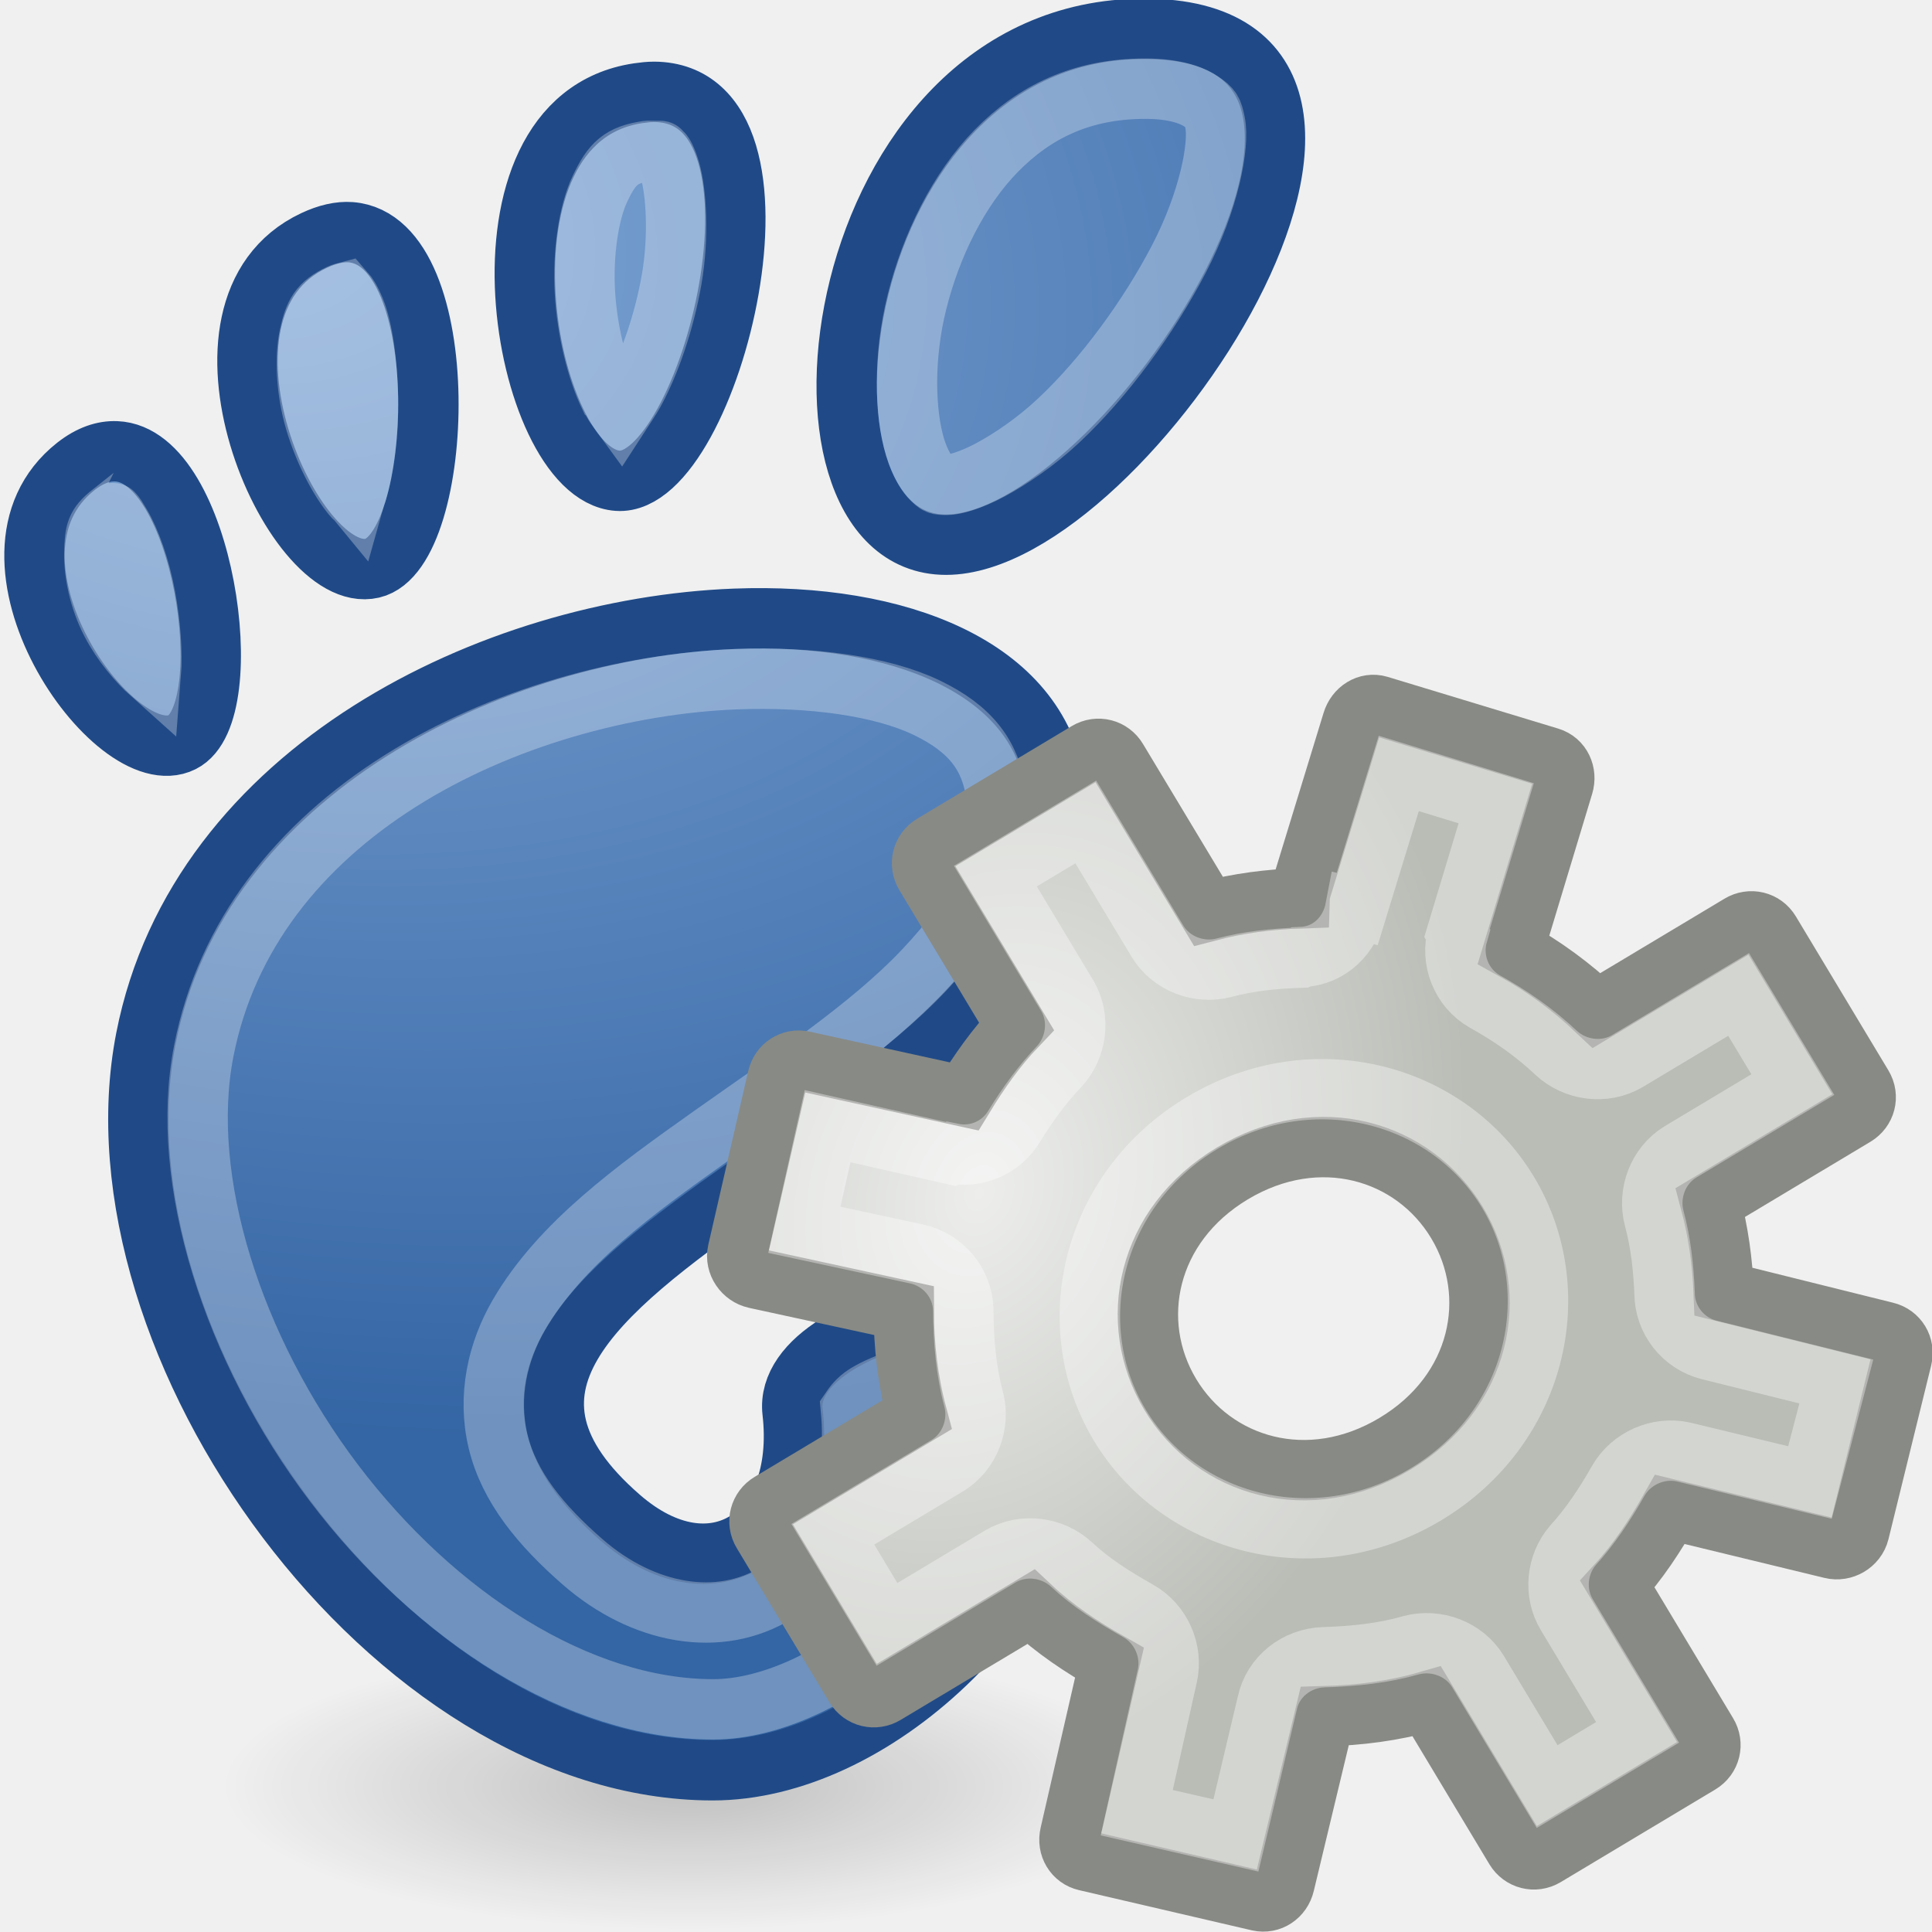
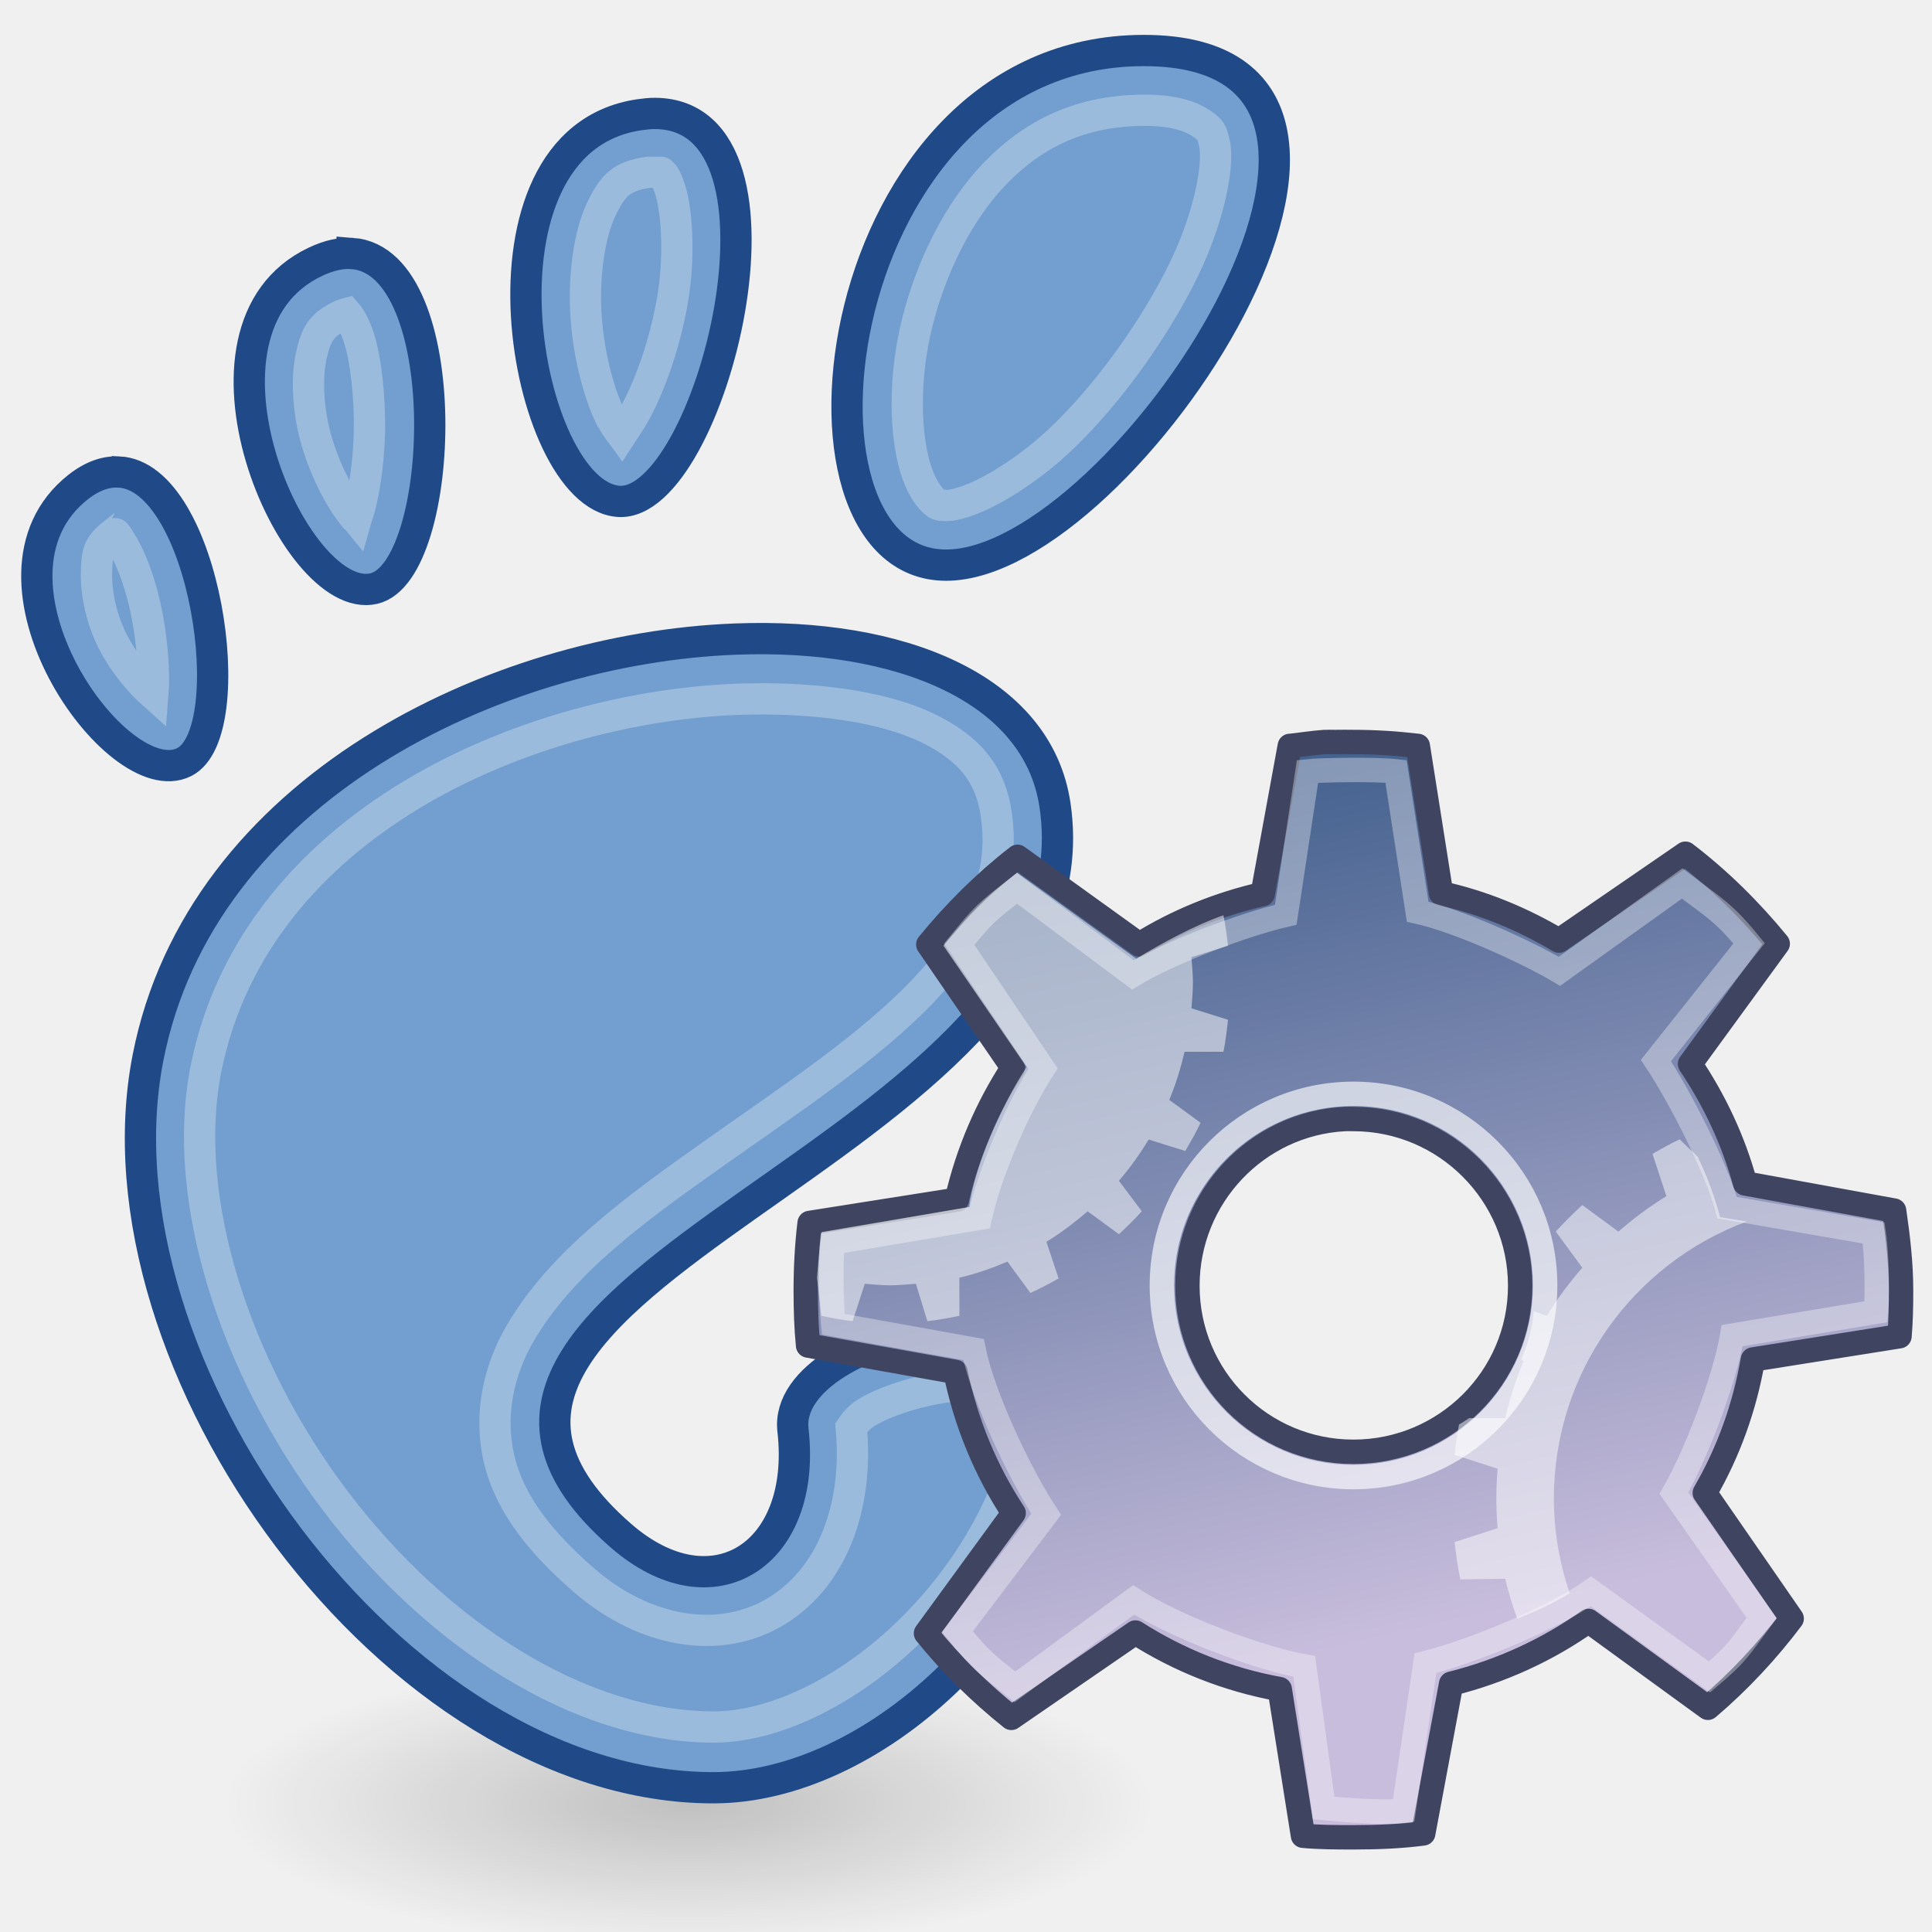
- <svg xmlns="http://www.w3.org/2000/svg" xmlns:xlink="http://www.w3.org/1999/xlink" width="32" height="32" id="svg11300" version="1.0">
+ <svg xmlns="http://www.w3.org/2000/svg" xmlns:xlink="http://www.w3.org/1999/xlink" width="48" height="48" id="svg11300" version="1.0">
  <defs id="defs3">
    <linearGradient id="linearGradient8700">
      <stop style="stop-color:#000000;stop-opacity:1;" offset="0" id="stop8702" />
      <stop style="stop-color:#000000;stop-opacity:0;" offset="1" id="stop8704" />
    </linearGradient>
-     <linearGradient id="linearGradient4362">
-       <stop style="stop-color:#83a9d8;stop-opacity:1;" offset="0" id="stop4364" />
-       <stop style="stop-color:#3465a4;stop-opacity:1;" offset="1" id="stop4366" />
+     <radialGradient xlink:href="#linearGradient8700" id="radialGradient8706" cx="-3.875" cy="35.438" fx="-3.875" fy="35.438" r="8" gradientTransform="matrix(1,0,0,0.3671875,0,22.42529)" gradientUnits="userSpaceOnUse" />
+     <linearGradient xlink:href="#aigrd1" id="linearGradient3773" gradientUnits="userSpaceOnUse" gradientTransform="matrix(0.200685,0,0,0.200685,-54.33576,-1.050787)" x1="99.777" y1="15.424" x2="153" y2="248.631" />
+     <linearGradient id="aigrd1" gradientUnits="userSpaceOnUse" x1="99.777" y1="15.424" x2="153" y2="248.631">
+       <stop offset="0" style="stop-color:#184375" id="stop53300" />
+       <stop offset="1" style="stop-color:#C8BDDC" id="stop53302" />
    </linearGradient>
-     <linearGradient id="linearGradient8440">
-       <stop style="stop-color:#edeeec;stop-opacity:1;" offset="0" id="stop8442" />
-       <stop style="stop-color:#babdb6;stop-opacity:1;" offset="1" id="stop8444" />
-     </linearGradient>
-     <radialGradient xlink:href="#linearGradient4362" id="radialGradient7917" gradientUnits="userSpaceOnUse" gradientTransform="matrix(-0.4145162,1.469551,-2.046931,-0.5788028,31.56793,58.95881)" cx="-30.094" cy="19.634" fx="-30.094" fy="19.634" r="12.989" />
-     <radialGradient xlink:href="#linearGradient8700" id="radialGradient8706" cx="-3.875" cy="35.438" fx="-3.875" fy="35.438" r="8" gradientTransform="matrix(1,0,0,0.3671875,0,22.42529)" gradientUnits="userSpaceOnUse" />
-     <linearGradient y2="39.999" x2="25.058" y1="47.028" x1="25.058" gradientUnits="userSpaceOnUse" id="linearGradient8388" xlink:href="#linearGradient3702" />
-     <radialGradient r="2.5" fy="43.5" fx="4.993" cy="43.5" cx="4.993" gradientTransform="matrix(2.003784,0,0,1.4,-20.01187,-104.4)" gradientUnits="userSpaceOnUse" id="radialGradient8386" xlink:href="#linearGradient3688" />
-     <radialGradient r="2.5" fy="43.5" fx="4.993" cy="43.5" cx="4.993" gradientTransform="matrix(2.003784,0,0,1.4,27.98813,-17.4)" gradientUnits="userSpaceOnUse" id="radialGradient8384" xlink:href="#linearGradient3688" />
-     <radialGradient r="38.159" fy="7.268" fx="8.144" cy="7.268" cx="8.144" gradientTransform="matrix(0.9767883,0,0,1.029108,3.315628,0.9781569)" gradientUnits="userSpaceOnUse" id="radialGradient8382" xlink:href="#linearGradient15662" />
-     <radialGradient r="37.752" fy="3.756" fx="8.824" cy="3.756" cx="8.824" gradientTransform="matrix(0.9988117,0,0,1.05194,2.801671,0.4602236)" gradientUnits="userSpaceOnUse" id="radialGradient8380" xlink:href="#linearGradient269" />
-     <radialGradient r="86.708" fy="35.737" fx="33.967" cy="35.737" cx="33.967" gradientTransform="matrix(0.9907871,0,0,1.06046,-0.6576517,-0.1982243)" gradientUnits="userSpaceOnUse" id="radialGradient8378" xlink:href="#linearGradient259" />
-     <linearGradient y2="38.07" x2="34.17" y1="36.921" x1="33.396" gradientTransform="matrix(-2.48131e-2,-0.756771,0.756567,-2.481981e-2,8.221918,36.1682)" gradientUnits="userSpaceOnUse" id="linearGradient8376" xlink:href="#linearGradient2251" />
-     <radialGradient r="37.752" fy="2.367" fx="31.863" cy="2.367" cx="31.863" gradientTransform="matrix(0.331735,0,0,0.353831,20.10526,9.5823)" gradientUnits="userSpaceOnUse" id="radialGradient8374" xlink:href="#linearGradient269" />
-     <radialGradient r="86.708" fy="14.937" fx="30.654" cy="14.937" cx="30.654" gradientTransform="matrix(0.148355,1.009137e-2,-1.104438e-2,0.162365,25.06011,12.81706)" gradientUnits="userSpaceOnUse" id="radialGradient8372" xlink:href="#linearGradient259" />
-     <radialGradient r="4.293" fy="12.989" fx="37.03" cy="12.989" cx="37.03" gradientTransform="matrix(1.744653,0,0,1.283833,-26.58256,-3.478359)" gradientUnits="userSpaceOnUse" id="radialGradient8370" xlink:href="#linearGradient4790" />
-     <linearGradient id="linearGradient3702">
-       <stop style="stop-color:black;stop-opacity:0;" offset="0" id="stop3704" />
-       <stop id="stop3710" offset="0.5" style="stop-color:black;stop-opacity:1;" />
-       <stop style="stop-color:black;stop-opacity:0;" offset="1" id="stop3706" />
-     </linearGradient>
-     <linearGradient id="linearGradient3688">
-       <stop style="stop-color:black;stop-opacity:1;" offset="0" id="stop3690" />
-       <stop style="stop-color:black;stop-opacity:0;" offset="1" id="stop3692" />
-     </linearGradient>
-     <linearGradient id="linearGradient4790">
-       <stop style="stop-color:#000000;stop-opacity:1;" offset="0" id="stop4792" />
-       <stop style="stop-color:#000000;stop-opacity:0;" offset="1" id="stop4794" />
-     </linearGradient>
-     <linearGradient id="linearGradient2251">
-       <stop style="stop-color:#ffffff;stop-opacity:1;" offset="0" id="stop2253" />
-       <stop style="stop-color:#ffffff;stop-opacity:0;" offset="1" id="stop2255" />
-     </linearGradient>
-     <linearGradient id="linearGradient15662">
-       <stop id="stop15664" offset="0" style="stop-color:#ffffff;stop-opacity:1;" />
-       <stop id="stop15666" offset="1" style="stop-color:#f8f8f8;stop-opacity:1;" />
-     </linearGradient>
-     <linearGradient id="linearGradient269">
-       <stop id="stop270" offset="0" style="stop-color:#a3a3a3;stop-opacity:1;" />
-       <stop id="stop271" offset="1" style="stop-color:#8a8a8a;stop-opacity:1;" />
-     </linearGradient>
-     <linearGradient id="linearGradient259">
-       <stop id="stop260" offset="0" style="stop-color:#fafafa;stop-opacity:1;" />
-       <stop id="stop261" offset="1" style="stop-color:#bbbbbb;stop-opacity:1;" />
-     </linearGradient>
-     <linearGradient id="linearGradient3990">
-       <stop id="stop3992" offset="0" style="stop-color:#6795cf;stop-opacity:1;" />
-       <stop id="stop3994" offset="1" style="stop-color:#3465a4;stop-opacity:1;" />
-     </linearGradient>
-     <radialGradient xlink:href="#linearGradient8440" id="radialGradient8125" gradientUnits="userSpaceOnUse" gradientTransform="matrix(0.4981385,0.171671,-0.2258424,0.649465,-9.709778,3.372504)" cx="56.704" cy="10.241" fx="56.704" fy="10.241" r="14.75" />
-     <radialGradient xlink:href="#linearGradient3990" id="radialGradient8129" gradientUnits="userSpaceOnUse" gradientTransform="matrix(8.7606339e-2,1.31438,-1.700909,0.1161372,65.81741,67.54745)" cx="-45.67" cy="10.424" fx="-45.67" fy="10.424" r="13.104" />
  </defs>
-   <g id="layer1">
-     <path style="opacity:0.2;fill:url(#radialGradient8706);fill-opacity:1;stroke:none" id="path8698" d="M 4.125,35.438 A 8,2.938 0 1 1 -11.875,35.438 A 8,2.938 0 1 1 4.125,35.438 z" transform="matrix(0.9649971,0,0,0.8110667,15.13408,0.8431492)" />
-     <path d="M 18.952,0.477 C 13.699,0.477 12.714,9.022 15.669,9.022 C 18.623,9.022 24.205,0.477 18.952,0.477 z M 10.831,1.521 C 10.748,1.521 10.663,1.531 10.571,1.544 C 7.615,1.983 8.657,7.853 10.231,7.963 C 11.755,8.069 13.417,1.532 10.831,1.521 z M 5.807,3.846 C 5.626,3.833 5.423,3.879 5.2,3.984 C 2.824,5.104 4.836,9.722 6.167,9.411 C 7.375,9.13 7.553,3.977 5.807,3.846 z M 1.924,7.475 C 1.717,7.467 1.494,7.539 1.256,7.726 C -0.646,9.228 1.899,12.855 3.018,12.292 C 3.997,11.8 3.37,7.53 1.924,7.475 z M 12.166,10.249 C 8.182,10.404 3.289,12.743 2.417,17.201 C 1.424,22.28 6.502,29.321 11.805,29.321 C 14.415,29.321 17.428,26.633 17.991,23.223 C 18.421,20.623 12.929,21.663 13.127,23.383 C 13.363,25.445 11.799,26.466 10.271,25.136 C 5.405,20.904 18.329,18.79 17.477,13.009 C 17.19,11.059 14.891,10.144 12.166,10.249 z" id="path8" style="fill:url(#radialGradient7917);fill-opacity:1;stroke:#204a87;stroke-width:1;stroke-opacity:1" />
-     <path style="fill:none;stroke:#ffffff;stroke-width:1;stroke-miterlimit:4;stroke-opacity:0.292;stroke-dasharray:none" id="path8152" d="M 18.969,1.469 C 17.911,1.469 17.131,1.856 16.5,2.5 C 15.872,3.141 15.418,4.076 15.188,5 C 14.958,5.918 14.988,6.848 15.156,7.406 C 15.242,7.69 15.366,7.87 15.438,7.938 C 15.526,8.022 15.522,8.031 15.688,8.031 C 15.802,8.031 16.075,7.959 16.406,7.781 C 16.737,7.603 17.153,7.323 17.531,6.969 C 18.293,6.256 19.034,5.239 19.531,4.281 C 20.025,3.329 20.202,2.396 20.125,2.031 C 20.083,1.831 20.067,1.796 19.906,1.688 C 19.765,1.591 19.492,1.469 18.969,1.469 z M 10.719,2.5 C 10.285,2.564 10.136,2.707 9.938,3.125 C 9.75,3.518 9.65,4.201 9.688,4.844 C 9.725,5.488 9.891,6.138 10.094,6.562 C 10.105,6.572 10.116,6.582 10.125,6.594 C 10.151,6.682 10.217,6.756 10.281,6.844 C 10.349,6.739 10.442,6.606 10.5,6.5 C 10.758,6.031 11.002,5.335 11.125,4.625 C 11.247,3.922 11.204,3.178 11.094,2.812 C 11.038,2.628 10.99,2.55 10.969,2.531 C 10.936,2.502 10.934,2.499 10.938,2.5 C 10.941,2.501 10.916,2.5 10.844,2.5 C 10.757,2.5 10.747,2.496 10.719,2.5 z M 5.719,4.844 C 5.704,4.848 5.672,4.853 5.625,4.875 C 5.29,5.033 5.204,5.195 5.125,5.562 C 5.048,5.922 5.072,6.472 5.219,6.969 C 5.366,7.47 5.619,7.949 5.844,8.219 C 5.861,8.241 5.86,8.232 5.875,8.25 C 5.884,8.218 5.891,8.191 5.906,8.156 C 6.023,7.775 6.103,7.172 6.094,6.594 C 6.085,6.015 6.006,5.44 5.875,5.125 C 5.804,4.953 5.742,4.87 5.719,4.844 z M 1.844,8.5 C 1.591,8.7 1.57,8.809 1.562,9.156 C 1.555,9.482 1.642,9.925 1.844,10.312 C 2.022,10.655 2.287,10.966 2.5,11.156 C 2.526,10.831 2.491,10.328 2.406,9.875 C 2.316,9.393 2.158,8.955 2,8.688 C 1.932,8.573 1.907,8.532 1.875,8.5 C 1.872,8.497 1.846,8.502 1.844,8.5 z M 12.188,11.25 C 10.367,11.321 8.288,11.885 6.625,12.938 C 4.96,13.991 3.75,15.488 3.375,17.406 C 2.957,19.541 3.853,22.346 5.531,24.562 C 7.21,26.779 9.59,28.312 11.812,28.312 C 12.778,28.313 13.965,27.757 14.969,26.812 C 15.973,25.868 16.79,24.556 17.031,23.094 C 17.062,22.906 17.054,22.86 17.062,22.875 C 17.071,22.89 17.032,22.848 16.906,22.781 C 16.75,22.698 16.255,22.598 15.75,22.656 C 15.235,22.716 14.649,22.904 14.344,23.094 C 14.196,23.186 14.125,23.299 14.094,23.344 C 14.212,24.605 13.807,25.792 12.875,26.375 C 11.913,26.977 10.646,26.736 9.656,25.875 C 8.956,25.266 8.43,24.626 8.25,23.875 C 8.071,23.127 8.243,22.385 8.594,21.781 C 9.282,20.598 10.514,19.71 11.781,18.812 C 13.051,17.913 14.408,17.022 15.312,16.062 C 16.223,15.096 16.66,14.24 16.5,13.156 C 16.407,12.522 16.091,12.077 15.344,11.719 C 14.605,11.365 13.436,11.202 12.188,11.25 z" />
-     <path style="fill:url(#radialGradient8125);fill-opacity:1;fill-rule:evenodd;stroke:#888a85;stroke-width:1;stroke-linecap:butt;stroke-linejoin:miter;stroke-miterlimit:4;stroke-opacity:1;stroke-dasharray:none;stroke-dashoffset:0" d="M 15.449,13.989 C 15.272,14.095 15.222,14.314 15.324,14.485 L 16.835,16.997 C 16.498,17.351 16.217,17.752 15.968,18.16 L 13.306,17.576 C 13.111,17.533 12.923,17.656 12.879,17.857 L 12.219,20.729 C 12.174,20.93 12.316,21.13 12.511,21.173 L 14.969,21.707 C 14.97,22.283 15.035,22.864 15.187,23.434 L 12.757,24.89 C 12.586,24.992 12.526,25.209 12.632,25.385 L 14.165,27.935 C 14.271,28.111 14.49,28.161 14.661,28.058 L 17.073,26.613 C 17.469,26.984 17.913,27.279 18.376,27.541 L 17.724,30.383 C 17.677,30.584 17.792,30.776 17.987,30.82 L 20.846,31.485 C 21.041,31.529 21.227,31.404 21.274,31.204 L 21.941,28.426 C 22.506,28.41 23.076,28.341 23.632,28.181 L 25.098,30.621 C 25.201,30.791 25.418,30.85 25.595,30.744 L 28.153,29.211 C 28.33,29.105 28.38,28.886 28.277,28.716 L 26.789,26.239 C 27.135,25.861 27.412,25.436 27.659,25 L 30.336,25.649 C 30.53,25.697 30.743,25.576 30.793,25.376 L 31.5,22.5 C 31.549,22.3 31.431,22.11 31.237,22.063 L 28.549,21.395 C 28.529,20.903 28.461,20.402 28.331,19.916 L 30.724,18.482 C 30.896,18.379 30.955,18.163 30.849,17.986 L 29.317,15.437 C 29.211,15.26 28.991,15.211 28.82,15.314 L 26.445,16.737 C 26.025,16.34 25.565,16.003 25.069,15.729 L 25.892,13.006 C 25.952,12.809 25.857,12.605 25.666,12.547 L 22.84,11.69 C 22.649,11.633 22.461,11.756 22.401,11.953 L 21.537,14.774 C 21.527,14.808 21.527,14.846 21.526,14.879 C 21.023,14.896 20.51,14.961 20.014,15.092 L 18.503,12.58 C 18.401,12.409 18.184,12.35 18.007,12.456 L 15.449,13.989 z M 20.413,19.435 C 21.841,18.58 23.413,19.052 24.134,20.252 C 24.855,21.451 24.533,23.059 23.105,23.914 C 21.677,24.77 20.105,24.298 19.384,23.098 C 18.663,21.899 18.985,20.291 20.413,19.435 z" id="path2212" />
-     <path style="fill:none;stroke:#ffffff;stroke-width:1.469;stroke-linecap:butt;stroke-linejoin:miter;stroke-miterlimit:4;stroke-opacity:0.369;stroke-dasharray:none;stroke-dashoffset:0" id="path3195" d="M 61,3.75 L 61,7.156 C 60.995,7.789 60.546,8.357 59.938,8.531 C 59.387,8.684 58.816,8.921 58.25,9.219 C 57.714,9.499 57.069,9.411 56.625,9 C 56.615,9 56.604,9 56.594,9 L 54.375,6.875 L 52.594,8.75 L 54.625,10.656 C 55.106,11.105 55.227,11.832 54.906,12.406 C 54.522,13.051 54.198,13.718 54,14.406 C 53.825,15.015 53.258,15.463 52.625,15.469 L 49.375,15.469 L 49.375,18.031 L 52.594,18.031 C 53.227,18.037 53.794,18.485 53.969,19.094 C 54.141,19.703 54.427,20.279 54.781,20.906 C 55.088,21.456 54.999,22.171 54.562,22.625 L 52.219,25.094 L 54,26.812 L 56.312,24.438 C 56.761,23.956 57.488,23.866 58.062,24.188 C 58.714,24.553 59.366,24.854 60.031,25.031 C 60.64,25.206 61.088,25.773 61.094,26.406 L 61.094,29.688 L 63.656,29.688 L 63.656,26.344 C 63.654,25.725 64.069,25.163 64.656,24.969 C 65.228,24.797 65.818,24.522 66.406,24.188 C 66.956,23.88 67.671,23.97 68.125,24.406 L 70.375,26.625 L 72.188,24.844 L 69.938,22.594 C 69.474,22.131 69.384,21.406 69.719,20.844 C 70.026,20.28 70.269,19.744 70.438,19.156 C 70.612,18.548 71.179,18.099 71.812,18.094 L 75,18.094 L 75,15.531 L 71.844,15.531 C 71.211,15.526 70.643,15.077 70.469,14.469 C 70.274,13.771 69.984,13.123 69.625,12.5 C 69.304,11.926 69.425,11.199 69.906,10.75 C 69.906,10.74 69.906,10.729 69.906,10.719 L 72.344,8.5 L 70.688,6.656 L 68.125,8.969 L 68.094,8.938 C 67.657,9.429 66.964,9.601 66.375,9.281 C 66.365,9.282 66.354,9.282 66.344,9.281 C 65.77,8.961 65.218,8.703 64.625,8.531 C 64.016,8.357 63.568,7.789 63.562,7.156 L 63.562,3.75 L 61,3.75 z M 62.219,11.5 C 65.374,11.5 67.719,13.957 67.719,16.781 C 67.719,19.605 65.374,22.062 62.219,22.062 C 59.064,22.063 56.719,19.605 56.719,16.781 C 56.719,13.957 59.064,11.5 62.219,11.5 z" transform="matrix(0.584648,-0.3503478,0.3502422,0.5826649,-20.49094,33.69731)" />
+   <g id="layer1" transform="translate(0,16)">
+     <path style="opacity:0.2;fill:url(#radialGradient8706);fill-opacity:1;stroke:none" id="path8698" d="m 4.125,35.438 a 8,2.938 0 1 1 -16,0 8,2.938 0 1 1 16,0 z" transform="matrix(1.443993,0,0,1.213656,22.70574,-14.19752)" />
+     <path d="m 28.418,-14.745 c -7.86,0 -9.334,12.786 -4.912,12.786 4.421,0 12.773,-12.786 4.912,-12.786 z m -12.151,1.563 c -0.125,-5.8e-4 -0.251,0.014 -0.389,0.034 -4.423,0.656 -2.865,9.44 -0.509,9.604 2.281,0.159 4.768,-9.623 0.899,-9.638 z m -7.518,3.479 c -0.27,-0.02 -0.575,0.048 -0.909,0.205 -3.555,1.676 -0.544,8.586 1.448,8.121 1.806,-0.421 2.074,-8.132 -0.539,-8.327 z m -5.811,5.429 c -0.309,-0.012 -0.643,0.096 -0.998,0.376 -2.846,2.247 0.961,7.674 2.636,6.832 1.465,-0.737 0.526,-7.126 -1.637,-7.209 z M 18.264,-0.122 C 12.303,0.109 4.981,3.609 3.677,10.28 c -1.487,7.6 6.112,18.136 14.048,18.136 3.904,0 8.413,-4.023 9.255,-9.125 0.643,-3.891 -7.574,-2.335 -7.279,0.24 0.354,3.086 -1.986,4.613 -4.273,2.623 C 8.148,15.822 27.486,12.658 26.212,4.007 25.782,1.089 22.343,-0.281 18.264,-0.122 z" id="path8" style="fill:#729fcf;fill-opacity:1;stroke:#204a87;stroke-width:0.777;stroke-miterlimit:4;stroke-opacity:1;stroke-dasharray:none" />
+     <path style="fill:none;stroke:#ffffff;stroke-width:0.519;stroke-miterlimit:4;stroke-opacity:0.292;stroke-dasharray:none" id="path8152" d="M 18.969,1.469 C 17.911,1.469 17.131,1.856 16.5,2.5 15.872,3.141 15.418,4.076 15.188,5 c -0.229,0.918 -0.199,1.848 -0.031,2.406 0.085,0.284 0.21,0.464 0.281,0.531 0.089,0.085 0.084,0.094 0.25,0.094 0.115,0 0.388,-0.072 0.719,-0.25 0.331,-0.178 0.746,-0.459 1.125,-0.812 0.762,-0.712 1.503,-1.73 2,-2.688 0.494,-0.952 0.671,-1.885 0.594,-2.25 C 20.083,1.831 20.067,1.796 19.906,1.688 19.765,1.591 19.492,1.469 18.969,1.469 z M 10.719,2.5 C 10.285,2.564 10.136,2.707 9.938,3.125 9.75,3.518 9.65,4.201 9.688,4.844 9.725,5.488 9.891,6.138 10.094,6.562 A 0.25,0.25 0 0 1 10.125,6.594 c 0.026,0.088 0.092,0.162 0.156,0.25 C 10.349,6.739 10.442,6.606 10.5,6.5 10.758,6.031 11.002,5.335 11.125,4.625 11.247,3.922 11.204,3.178 11.094,2.812 11.038,2.628 10.99,2.55 10.969,2.531 10.936,2.502 10.934,2.499 10.938,2.5 c 0.003,0.001 -0.022,2.829e-4 -0.094,0 -0.087,-3.434e-4 -0.097,-0.004 -0.125,0 z m -5,2.344 C 5.704,4.848 5.672,4.853 5.625,4.875 5.29,5.033 5.204,5.195 5.125,5.562 c -0.077,0.359 -0.053,0.91 0.094,1.406 0.148,0.502 0.4,0.98 0.625,1.25 0.017,0.022 0.016,0.013 0.031,0.031 0.009,-0.032 0.016,-0.059 0.031,-0.094 C 6.023,7.775 6.103,7.172 6.094,6.594 6.085,6.015 6.006,5.44 5.875,5.125 5.804,4.953 5.742,4.87 5.719,4.844 z M 1.844,8.5 C 1.591,8.7 1.57,8.809 1.562,9.156 1.555,9.482 1.642,9.925 1.844,10.312 2.022,10.655 2.287,10.966 2.5,11.156 2.526,10.831 2.491,10.328 2.406,9.875 2.316,9.393 2.158,8.955 2,8.688 1.932,8.573 1.907,8.532 1.875,8.5 c -0.003,-0.003 -0.029,0.002 -0.031,0 z m 10.344,2.75 c -1.821,0.071 -3.899,0.635 -5.562,1.688 -1.665,1.053 -2.875,2.55 -3.25,4.469 -0.418,2.135 0.478,4.94 2.156,7.156 1.679,2.217 4.059,3.75 6.281,3.75 0.965,1e-6 2.152,-0.555 3.156,-1.5 1.004,-0.945 1.821,-2.257 2.062,-3.719 0.031,-0.188 0.023,-0.233 0.031,-0.219 0.008,0.015 -0.031,-0.027 -0.156,-0.094 -0.156,-0.083 -0.651,-0.183 -1.156,-0.125 -0.515,0.06 -1.101,0.247 -1.406,0.438 -0.148,0.092 -0.219,0.205 -0.25,0.25 0.118,1.261 -0.287,2.448 -1.219,3.031 -0.962,0.602 -2.229,0.361 -3.219,-0.5 -0.701,-0.609 -1.226,-1.249 -1.406,-2 -0.179,-0.748 -0.007,-1.49 0.344,-2.094 0.688,-1.184 1.92,-2.071 3.188,-2.969 1.27,-0.899 2.627,-1.79 3.531,-2.75 0.91,-0.966 1.347,-1.822 1.188,-2.906 -0.093,-0.634 -0.409,-1.079 -1.156,-1.438 C 14.605,11.365 13.436,11.202 12.188,11.25 z" transform="matrix(1.49637,0,0,1.49637,0.05953179,-15.45919)" />
+     <g transform="matrix(0.6066307,0,0,0.6066307,19.14184,1.860718)" id="g3988">
+       <path id="path3243" d="M 22.7,0.947 C 22.226,0.98 21.766,1.053 21.302,1.106 l -0.032,0 -1.112,6.068 C 18.346,7.587 16.641,8.287 15.107,9.239 L 10.119,5.649 C 8.771,6.696 7.544,7.917 6.465,9.239 l 3.463,5.051 c -1.051,1.607 -1.842,3.441 -2.287,5.369 -7.6e-5,0.009 -6.2e-5,0.03 0,0.032 l -6.036,0.953 c -0.11,0.901 -0.159,1.833 -0.159,2.764 0,0.762 0.021,1.513 0.095,2.256 l 6.036,1.08 c 0.429,2.096 1.245,4.054 2.383,5.782 l -3.59,4.924 c 1.028,1.276 2.215,2.438 3.495,3.463 l 5.083,-3.495 c 1.776,1.133 3.76,1.928 5.909,2.319 l 0.953,6.004 c 0.677,0.062 1.372,0.064 2.065,0.064 0.979,-10e-7 1.914,-0.037 2.859,-0.159 l 1.144,-6.131 c 2.041,-0.508 3.958,-1.389 5.623,-2.573 l 4.892,3.558 c 1.269,-1.079 2.429,-2.32 3.431,-3.653 l -3.558,-5.147 c 0.964,-1.664 1.631,-3.5 1.97,-5.464 l 6.004,-0.953 c 0.053,-0.627 0.064,-1.234 0.064,-1.874 0,-1.112 -0.129,-2.203 -0.286,-3.272 l -6.1,-1.112 c -0.478,-1.765 -1.262,-3.412 -2.256,-4.892 L 41.253,9.208 C 40.14,7.847 38.871,6.59 37.472,5.522 l -5.178,3.558 C 30.806,8.2 29.204,7.525 27.465,7.142 L 26.512,1.106 C 25.644,1.004 24.77,0.947 23.875,0.947 c -0.242,1e-8 -0.491,-0.008 -0.731,0 -0.117,0.004 -0.233,-0.007 -0.349,0 -0.032,0.002 -0.064,-0.002 -0.095,0 z M 23.526,16.387 c 0.116,-0.006 0.232,0 0.349,0 3.761,0 6.83,3.07 6.83,6.83 1e-6,3.761 -3.07,6.799 -6.83,6.799 -3.761,1e-6 -6.799,-3.038 -6.799,-6.799 10e-7,-3.643 2.851,-6.648 6.449,-6.83 z" style="color:#000000;fill:url(#linearGradient3773);fill-opacity:1;fill-rule:nonzero;stroke:#3f4561;stroke-width:1;stroke-linecap:round;stroke-linejoin:round;stroke-miterlimit:4;stroke-opacity:1;stroke-dasharray:none;stroke-dashoffset:0;marker:none;visibility:visible;display:inline;overflow:visible" />
+       <path transform="matrix(0.616598,0,0,0.616598,9.38202,8.539674)" d="m 36.239,23.782 c 0,7.029 -5.698,12.728 -12.728,12.728 -7.029,0 -12.728,-5.698 -12.728,-12.728 0,-7.029 5.698,-12.728 12.728,-12.728 7.029,0 12.728,5.698 12.728,12.728 z" id="path3283" style="opacity:0.648;color:#000000;fill:none;stroke:#ffffff;stroke-width:1.622;stroke-linecap:butt;stroke-linejoin:miter;stroke-miterlimit:4;stroke-opacity:1;stroke-dasharray:none;stroke-dashoffset:0;marker:none;visibility:visible;display:inline;overflow:visible" />
+       <path style="opacity:0.347;color:#000000;fill:none;stroke:#ffffff;stroke-width:1;stroke-linecap:butt;stroke-linejoin:miter;stroke-miterlimit:4;stroke-opacity:1;stroke-dasharray:none;stroke-dashoffset:0;marker:none;visibility:visible;display:inline;overflow:visible" d="m 21.996,2.148 -0.893,5.875 c -1.699,0.387 -4.824,1.57 -6.261,2.462 L 10.092,6.941 C 8.828,7.922 8.741,7.988 7.731,9.228 l 3.434,5.093 c -0.986,1.506 -2.169,4.19 -2.594,6.108 0,0 -6.018,1.014 -6.018,1.014 -0.103,0.845 -0.054,2.653 0.016,3.349 l 5.748,1.036 c 0.402,1.965 1.908,5.127 2.975,6.747 l -3.635,4.803 c 0.964,1.196 1.157,1.306 2.356,2.266 l 4.861,-3.561 c 1.665,1.062 4.97,2.354 6.985,2.721 l 0.798,5.801 c 0.635,0.058 2.389,0.22 3.275,0.106 l 0.893,-6.039 c 1.913,-0.476 5.218,-1.833 6.779,-2.943 l 4.855,3.508 c 1.189,-1.012 1.2,-1.164 2.139,-2.414 l -3.598,-5.114 c 0.903,-1.56 2.071,-4.611 2.388,-6.451 l 5.891,-0.977 c 0.049,-0.587 0.052,-2.225 -0.095,-3.227 L 39.182,20.017 C 38.734,18.362 37.196,15.381 36.265,13.993 L 40.08,9.191 C 39.037,7.915 38.649,7.74 37.338,6.74 L 32.314,10.338 C 30.919,9.513 28.137,8.255 26.507,7.897 L 25.62,2.148 c -0.813,-0.096 -3.159,-0.053 -3.624,0 z" id="path3285" />
+       <path id="path3767" d="M 10.103,6.297 C 8.755,7.344 8.166,7.972 7.087,9.294 l 3.402,4.965 c -1.051,1.599 -2.158,4.167 -2.348,5.729 0,0 -6.062,1.044 -6.062,1.044 C 2.011,21.595 1.906,22.885 1.906,22.885 l 0.177,1.562 c 0.428,0.088 0.84,0.171 1.281,0.219 l 0.5,-1.531 c 0.344,0.028 0.68,0.062 1.031,0.062 0.351,0 0.718,-0.034 1.062,-0.062 l 0.469,1.531 c 0.441,-0.048 0.885,-0.13 1.312,-0.219 l 0,-1.562 c 0.686,-0.16 1.332,-0.388 1.969,-0.656 l 0.938,1.281 c 0.402,-0.182 0.776,-0.376 1.156,-0.594 l -0.5,-1.5 c 0.597,-0.362 1.162,-0.795 1.688,-1.25 l 1.281,0.938 c 0.326,-0.297 0.641,-0.612 0.938,-0.938 l -0.938,-1.25 c 0.455,-0.526 0.857,-1.09 1.219,-1.688 l 1.5,0.469 c 0.218,-0.381 0.443,-0.754 0.625,-1.156 l -1.281,-0.938 c 0.268,-0.637 0.465,-1.283 0.625,-1.969 l 1.594,0 c 0.088,-0.428 0.139,-0.871 0.188,-1.312 l -1.5,-0.469 c 0.029,-0.344 0.062,-0.711 0.062,-1.062 -1e-6,-0.351 -0.034,-0.687 -0.062,-1.031 l 1.5,-0.469 c -0.046,-0.42 -0.106,-0.842 -0.188,-1.25 -1.147,0.399 -2.553,1.153 -3.569,1.783 L 10.103,6.297 z" style="opacity:0.5;color:#000000;fill:#ffffff;fill-opacity:1;fill-rule:nonzero;stroke:none;stroke-width:1;marker:none;visibility:visible;display:inline;overflow:visible" />
+       <path id="path3770" d="m 37.237,17.218 c -0.384,0.181 -0.747,0.386 -1.113,0.596 l 0.57,1.735 c -0.697,0.422 -1.355,0.92 -1.968,1.45 l -1.476,-1.088 c -0.38,0.346 -0.742,0.708 -1.088,1.088 l 1.088,1.476 c -0.53,0.613 -1.028,1.271 -1.45,1.968 l -0.544,-0.181 c -0.048,0.7 -0.236,1.361 -0.518,1.968 l 0.104,0.078 c -0.313,0.743 -0.565,1.53 -0.751,2.33 l -1.476,0 c -0.136,0.085 -0.271,0.185 -0.414,0.259 -0.078,0.415 -0.135,0.817 -0.181,1.243 l 1.761,0.57 c -0.033,0.401 -0.052,0.807 -0.052,1.217 -2e-6,0.41 0.018,0.816 0.052,1.217 l -1.761,0.57 c 0.056,0.515 0.13,1.029 0.233,1.528 l 1.838,-0.026 c 0.128,0.55 0.303,1.107 0.492,1.631 0.745,-0.287 1.474,-0.63 2.149,-1.036 -0.412,-1.216 -0.647,-2.529 -0.647,-3.884 10e-7,-5.198 3.292,-9.637 7.897,-11.341 l -1.088,-0.181 c -0.223,-0.823 -0.511,-1.629 -0.88,-2.382 -0.011,-0.022 -0.015,-0.056 -0.026,-0.078 l -0.052,-0.052 -0.699,-0.673 z" style="opacity:0.5;color:#000000;fill:#ffffff;fill-opacity:1;fill-rule:nonzero;stroke:none;stroke-width:1;marker:none;visibility:visible;display:inline;overflow:visible" />
+     </g>
  </g>
</svg>
